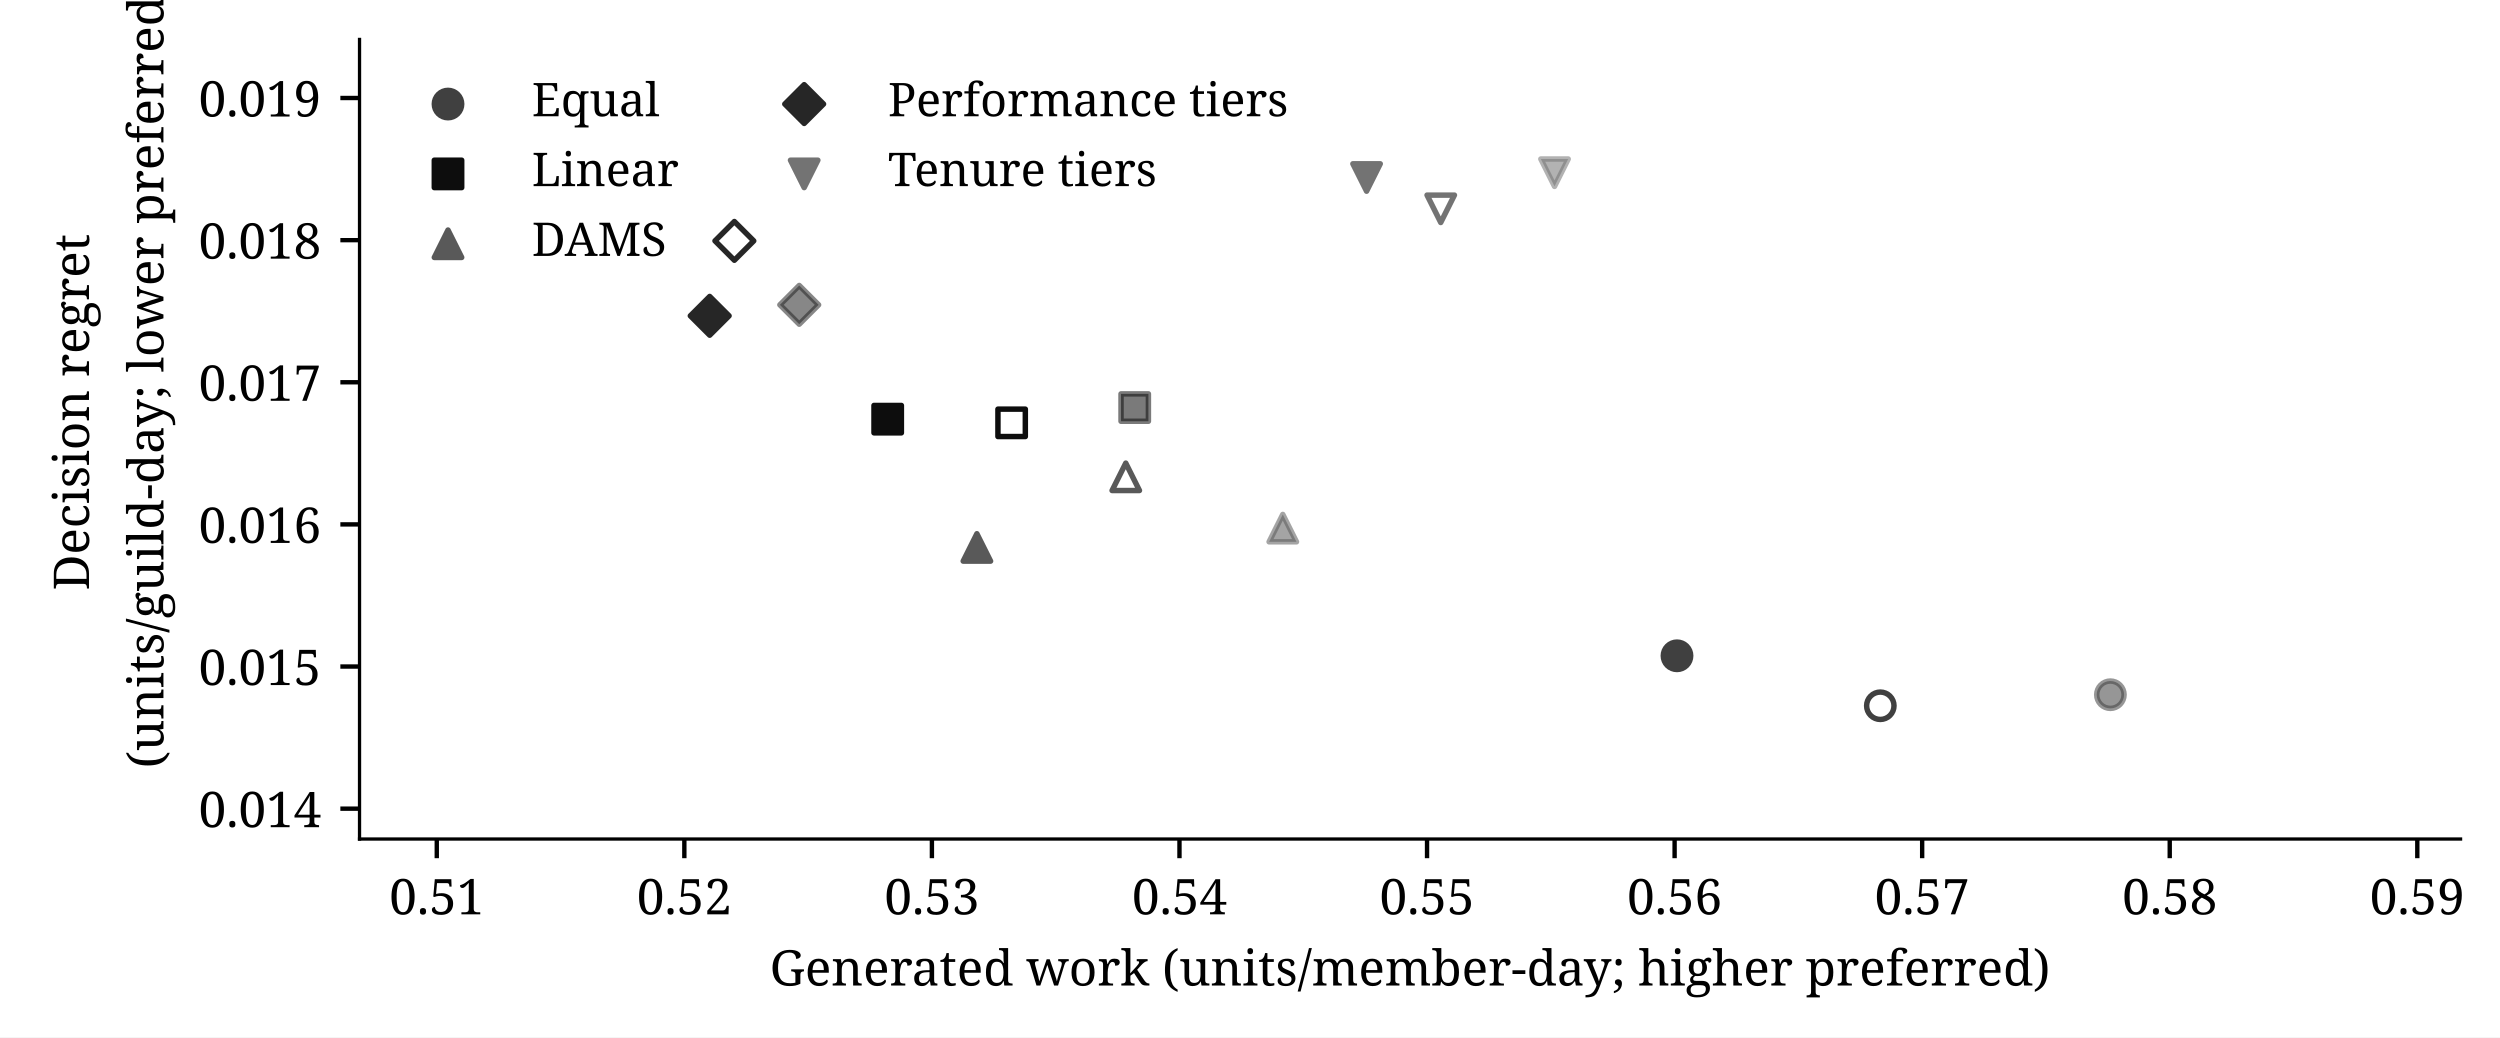
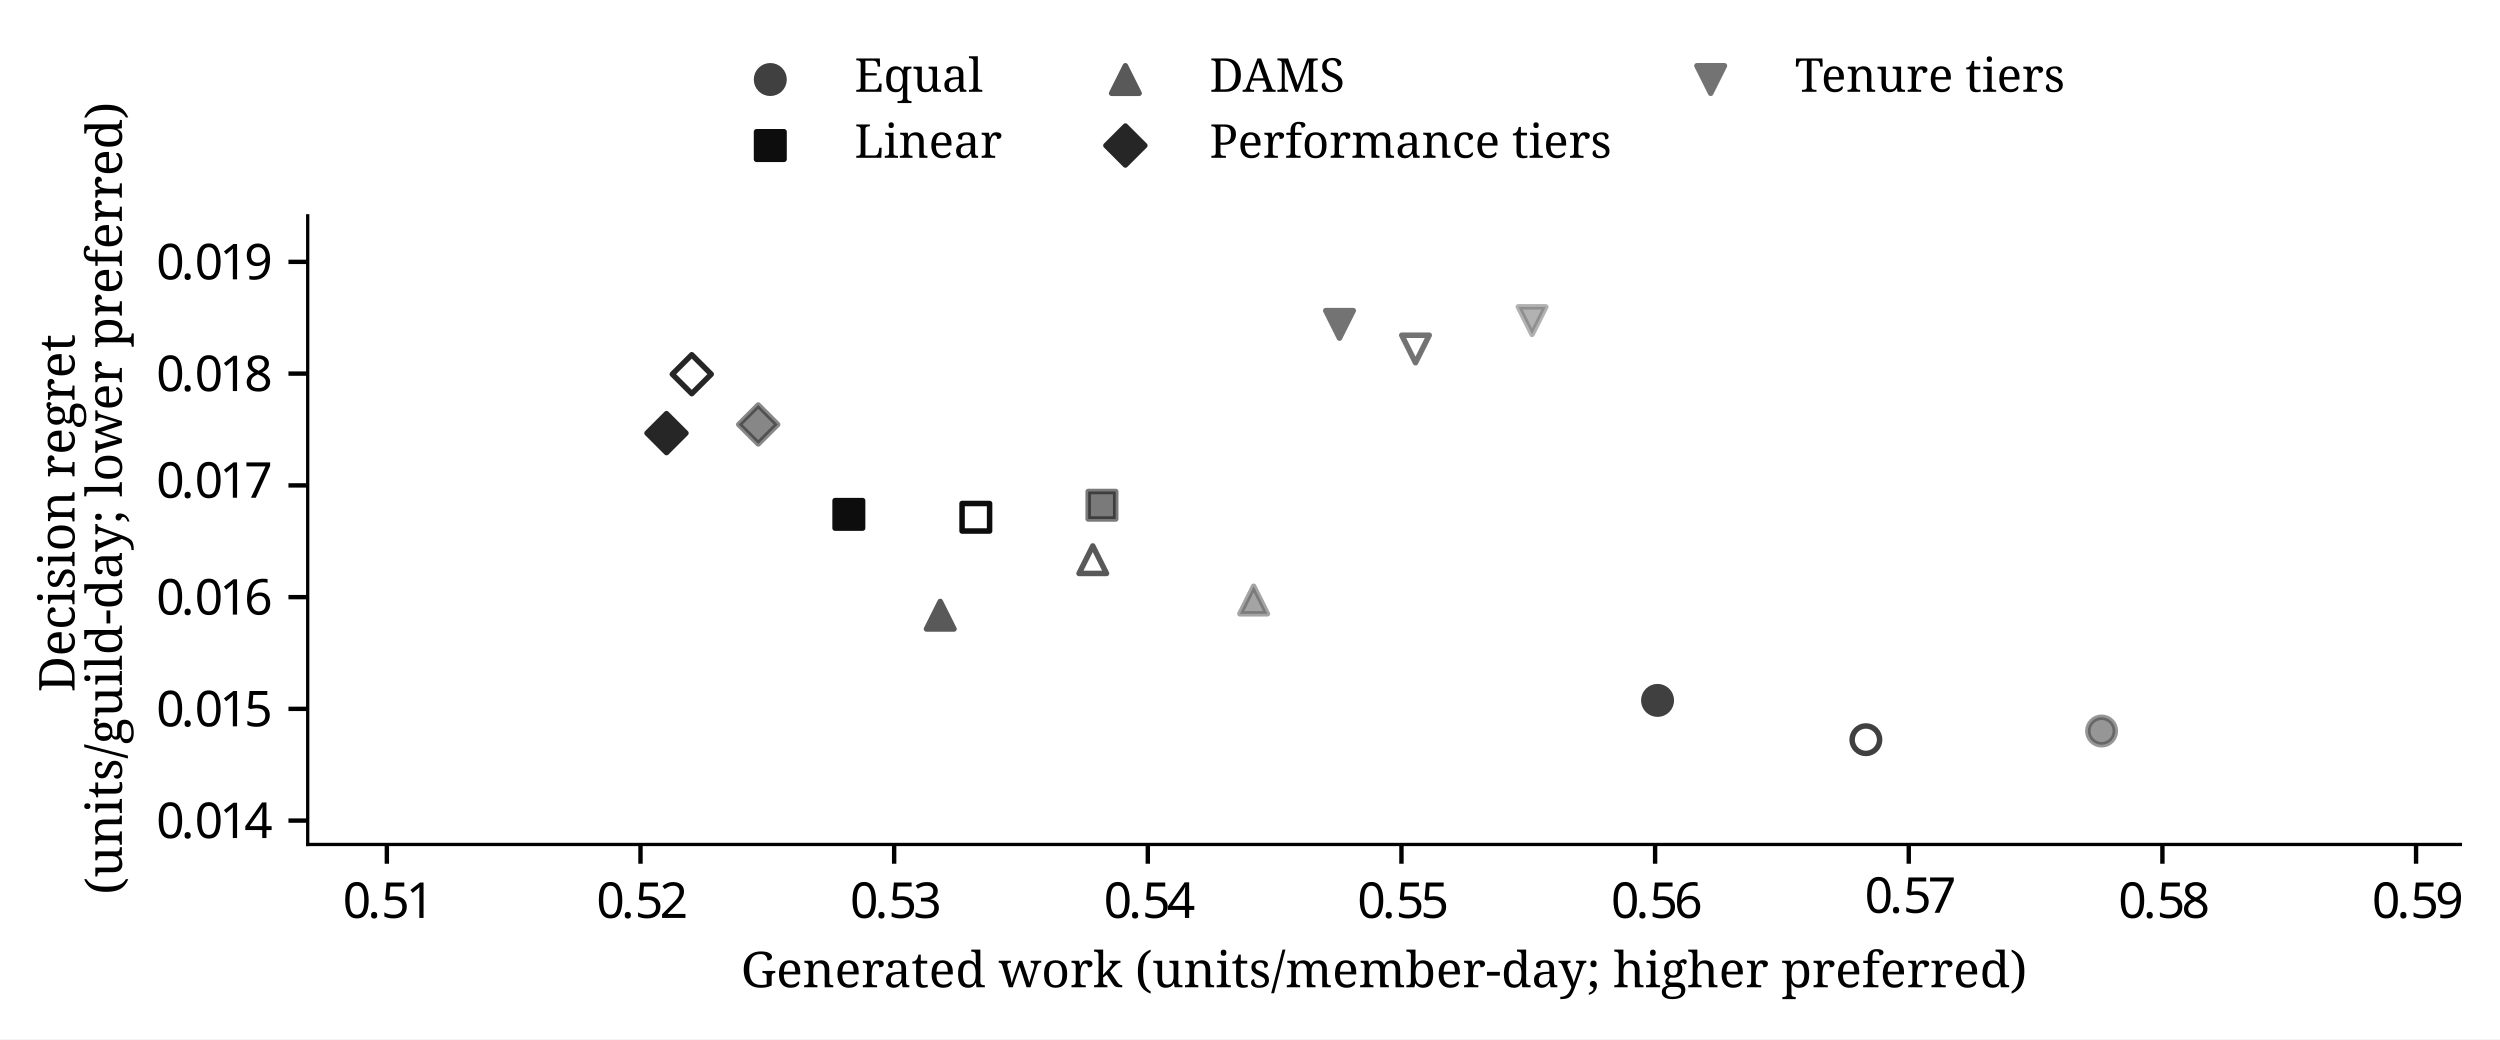
- <svg xmlns="http://www.w3.org/2000/svg" xmlns:xlink="http://www.w3.org/1999/xlink" width="456.363pt" height="189.36pt" viewBox="0 0 456.363 189.36" version="1.1">
+ <svg xmlns="http://www.w3.org/2000/svg" xmlns:xlink="http://www.w3.org/1999/xlink" width="454.339pt" height="188.87pt" viewBox="0 0 454.339 188.87" version="1.1">
  <defs>
    <style type="text/css">*{stroke-linejoin: round; stroke-linecap: butt}</style>
  </defs>
  <g id="figure_1">
    <g id="patch_1">
-       <path d="M 0 189.36  L 456.363 189.36  L 456.363 0  L 0 0  z " style="fill: #ffffff" />
+       <path d="M 0 188.87  L 454.339 188.87  L 454.339 0  L 0 0  z " style="fill: #ffffff" />
    </g>
    <g id="axes_1">
      <g id="patch_2">
-         <path d="M 65.63 153.16  L 449.163 153.16  L 449.163 7.2  L 65.63 7.2  z " style="fill: #ffffff" />
+         <path d="M 55.921 153.47  L 447.139 153.47  L 447.139 39.223  L 55.921 39.223  z " style="fill: #ffffff" />
      </g>
      <g id="PathCollection_1">
        <defs>
          <path id="mbaaa08e5f9" d="M 0 2.5  C 0.663 2.5 1.299 2.237 1.768 1.768  C 2.237 1.299 2.5 0.663 2.5 0  C 2.5 -0.663 2.237 -1.299 1.768 -1.768  C 1.299 -2.237 0.663 -2.5 0 -2.5  C -0.663 -2.5 -1.299 -2.237 -1.768 -1.768  C -2.237 -1.299 -2.5 -0.663 -2.5 0  C -2.5 0.663 -2.237 1.299 -1.768 1.768  C -1.299 2.237 -0.663 2.5 0 2.5  z " style="stroke: #404040" />
        </defs>
-         <g clip-path="url(#p86152da65e)">
-           <use xlink:href="#mbaaa08e5f9" x="306.127" y="119.712" style="fill: #404040; stroke: #404040" />
+         <g clip-path="url(#pe9824d176b)">
+           <use xlink:href="#mbaaa08e5f9" x="301.237" y="127.289" style="fill: #404040; stroke: #404040" />
        </g>
      </g>
      <g id="PathCollection_2">
-         <path d="M 343.242 131.333  C 343.906 131.333 344.541 131.07 345.01 130.601  C 345.479 130.132 345.742 129.496 345.742 128.833  C 345.742 128.17 345.479 127.534 345.01 127.066  C 344.541 126.597 343.906 126.333 343.242 126.333  C 342.579 126.333 341.944 126.597 341.475 127.066  C 341.006 127.534 340.742 128.17 340.742 128.833  C 340.742 129.496 341.006 130.132 341.475 130.601  C 341.944 131.07 342.579 131.333 343.242 131.333  L 343.242 131.333  z " clip-path="url(#p86152da65e)" style="fill: none; stroke: #404040" />
+         <path d="M 339.096 136.929  C 339.759 136.929 340.395 136.665 340.864 136.196  C 341.333 135.728 341.596 135.092 341.596 134.429  C 341.596 133.766 341.333 133.13 340.864 132.661  C 340.395 132.192 339.759 131.929 339.096 131.929  C 338.433 131.929 337.797 132.192 337.328 132.661  C 336.859 133.13 336.596 133.766 336.596 134.429  C 336.596 135.092 336.859 135.728 337.328 136.196  C 337.797 136.665 338.433 136.929 339.096 136.929  L 339.096 136.929  z " clip-path="url(#pe9824d176b)" style="fill: none; stroke: #404040" />
      </g>
      <g id="PathCollection_3">
        <defs>
          <path id="ma82c00f401" d="M 0 2.5  C 0.663 2.5 1.299 2.237 1.768 1.768  C 2.237 1.299 2.5 0.663 2.5 0  C 2.5 -0.663 2.237 -1.299 1.768 -1.768  C 1.299 -2.237 0.663 -2.5 0 -2.5  C -0.663 -2.5 -1.299 -2.237 -1.768 -1.768  C -2.237 -1.299 -2.5 -0.663 -2.5 0  C -2.5 0.663 -2.237 1.299 -1.768 1.768  C -1.299 2.237 -0.663 2.5 0 2.5  z " style="stroke: #404040; stroke-opacity: 0.55" />
        </defs>
-         <g clip-path="url(#p86152da65e)">
-           <use xlink:href="#ma82c00f401" x="385.241" y="126.817" style="fill: #404040; fill-opacity: 0.55; stroke: #404040; stroke-opacity: 0.55" />
+         <g clip-path="url(#pe9824d176b)">
+           <use xlink:href="#ma82c00f401" x="381.936" y="132.85" style="fill: #404040; fill-opacity: 0.55; stroke: #404040; stroke-opacity: 0.55" />
        </g>
      </g>
      <g id="PathCollection_4">
        <defs>
          <path id="m57286742a8" d="M -2.5 2.5  L 2.5 2.5  L 2.5 -2.5  L -2.5 -2.5  z " style="stroke: #0d0d0d" />
        </defs>
-         <g clip-path="url(#p86152da65e)">
-           <use xlink:href="#m57286742a8" x="162.043" y="76.513" style="fill: #0d0d0d; stroke: #0d0d0d" />
+         <g clip-path="url(#pe9824d176b)">
+           <use xlink:href="#m57286742a8" x="154.266" y="93.477" style="fill: #0d0d0d; stroke: #0d0d0d" />
        </g>
      </g>
      <g id="PathCollection_5">
-         <path d="M 182.169 79.689  L 187.169 79.689  L 187.169 74.689  L 182.169 74.689  L 182.169 79.689  z " clip-path="url(#p86152da65e)" style="fill: none; stroke: #0d0d0d" />
+         <path d="M 174.844 96.505  L 179.844 96.505  L 179.844 91.505  L 174.844 91.505  L 174.844 96.505  z " clip-path="url(#pe9824d176b)" style="fill: none; stroke: #0d0d0d" />
      </g>
      <g id="PathCollection_6">
        <defs>
          <path id="m9821dc2069" d="M -2.5 2.5  L 2.5 2.5  L 2.5 -2.5  L -2.5 -2.5  z " style="stroke: #0d0d0d; stroke-opacity: 0.55" />
        </defs>
-         <g clip-path="url(#p86152da65e)">
-           <use xlink:href="#m9821dc2069" x="207.137" y="74.399" style="fill: #0d0d0d; fill-opacity: 0.55; stroke: #0d0d0d; stroke-opacity: 0.55" />
+         <g clip-path="url(#pe9824d176b)">
+           <use xlink:href="#m9821dc2069" x="200.263" y="91.821" style="fill: #0d0d0d; fill-opacity: 0.55; stroke: #0d0d0d; stroke-opacity: 0.55" />
        </g>
      </g>
      <g id="PathCollection_7">
        <defs>
          <path id="m62e26e9aa5" d="M 0 -2.5  L -2.5 2.5  L 2.5 2.5  z " style="stroke: #595959" />
        </defs>
-         <g clip-path="url(#p86152da65e)">
-           <use xlink:href="#m62e26e9aa5" x="178.326" y="99.93" style="fill: #595959; stroke: #595959" />
+         <g clip-path="url(#pe9824d176b)">
+           <use xlink:href="#m62e26e9aa5" x="170.875" y="111.805" style="fill: #595959; stroke: #595959" />
        </g>
      </g>
      <g id="PathCollection_8">
-         <path d="M 205.504 84.54  L 203.004 89.54  L 208.004 89.54  L 205.504 84.54  z " clip-path="url(#p86152da65e)" style="fill: none; stroke: #595959" />
+         <path d="M 198.597 99.216  L 196.097 104.216  L 201.097 104.216  L 198.597 99.216  z " clip-path="url(#pe9824d176b)" style="fill: none; stroke: #595959" />
      </g>
      <g id="PathCollection_9">
        <defs>
          <path id="mea4a6ac7c4" d="M 0 -2.5  L -2.5 2.5  L 2.5 2.5  z " style="stroke: #595959; stroke-opacity: 0.55" />
        </defs>
-         <g clip-path="url(#p86152da65e)">
-           <use xlink:href="#mea4a6ac7c4" x="234.166" y="96.407" style="fill: #595959; fill-opacity: 0.55; stroke: #595959; stroke-opacity: 0.55" />
+         <g clip-path="url(#pe9824d176b)">
+           <use xlink:href="#mea4a6ac7c4" x="227.833" y="109.048" style="fill: #595959; fill-opacity: 0.55; stroke: #595959; stroke-opacity: 0.55" />
        </g>
      </g>
      <g id="PathCollection_10">
        <defs>
          <path id="m065d1dbfb0" d="M -0 3.536  L 3.536 0  L 0 -3.536  L -3.536 -0  z " style="stroke: #262626" />
        </defs>
-         <g clip-path="url(#p86152da65e)">
-           <use xlink:href="#m065d1dbfb0" x="129.552" y="57.652" style="fill: #262626; stroke: #262626" />
+         <g clip-path="url(#pe9824d176b)">
+           <use xlink:href="#m065d1dbfb0" x="121.124" y="78.714" style="fill: #262626; stroke: #262626" />
        </g>
      </g>
      <g id="PathCollection_11">
-         <path d="M 134.055 47.508  L 137.59 43.972  L 134.055 40.437  L 130.519 43.972  L 134.055 47.508  z " clip-path="url(#p86152da65e)" style="fill: none; stroke: #262626" />
+         <path d="M 125.717 71.541  L 129.252 68.006  L 125.717 64.47  L 122.181 68.006  L 125.717 71.541  z " clip-path="url(#pe9824d176b)" style="fill: none; stroke: #262626" />
      </g>
      <g id="PathCollection_12">
        <defs>
          <path id="m173d885ef8" d="M -0 3.536  L 3.536 0  L 0 -3.536  L -3.536 -0  z " style="stroke: #262626; stroke-opacity: 0.55" />
        </defs>
-         <g clip-path="url(#p86152da65e)">
-           <use xlink:href="#m173d885ef8" x="145.896" y="55.646" style="fill: #262626; fill-opacity: 0.55; stroke: #262626; stroke-opacity: 0.55" />
+         <g clip-path="url(#pe9824d176b)">
+           <use xlink:href="#m173d885ef8" x="137.795" y="77.143" style="fill: #262626; fill-opacity: 0.55; stroke: #262626; stroke-opacity: 0.55" />
        </g>
      </g>
      <g id="PathCollection_13">
        <defs>
          <path id="mf379f20592" d="M -0 2.5  L 2.5 -2.5  L -2.5 -2.5  z " style="stroke: #737373" />
        </defs>
-         <g clip-path="url(#p86152da65e)">
-           <use xlink:href="#mf379f20592" x="249.46" y="32.402" style="fill: #737373; stroke: #737373" />
+         <g clip-path="url(#pe9824d176b)">
+           <use xlink:href="#mf379f20592" x="243.434" y="58.95" style="fill: #737373; stroke: #737373" />
        </g>
      </g>
      <g id="PathCollection_14">
-         <path d="M 263 40.616  L 265.5 35.616  L 260.5 35.616  L 263 40.616  z " clip-path="url(#p86152da65e)" style="fill: none; stroke: #737373" />
+         <path d="M 257.245 65.922  L 259.745 60.922  L 254.745 60.922  L 257.245 65.922  z " clip-path="url(#pe9824d176b)" style="fill: none; stroke: #737373" />
      </g>
      <g id="PathCollection_15">
        <defs>
          <path id="m90d7c9868d" d="M -0 2.5  L 2.5 -2.5  L -2.5 -2.5  z " style="stroke: #737373; stroke-opacity: 0.55" />
        </defs>
-         <g clip-path="url(#p86152da65e)">
-           <use xlink:href="#m90d7c9868d" x="283.771" y="31.527" style="fill: #737373; fill-opacity: 0.55; stroke: #737373; stroke-opacity: 0.55" />
+         <g clip-path="url(#pe9824d176b)">
+           <use xlink:href="#m90d7c9868d" x="278.433" y="58.264" style="fill: #737373; fill-opacity: 0.55; stroke: #737373; stroke-opacity: 0.55" />
        </g>
      </g>
      <g id="PathCollection_16" />
      <g id="PathCollection_17" />
      <g id="PathCollection_18" />
      <g id="PathCollection_19" />
      <g id="PathCollection_20" />
      <g id="matplotlib.axis_1">
        <g id="xtick_1">
          <g id="line2d_1">
            <defs>
              <path id="md8807f1e3d" d="M 0 0  L 0 3.5  " style="stroke: #000000; stroke-width: 0.8" />
            </defs>
            <g>
-               <use xlink:href="#md8807f1e3d" x="79.731" y="153.16" style="stroke: #000000; stroke-width: 0.8" />
+               <use xlink:href="#md8807f1e3d" x="70.304" y="153.47" style="stroke: #000000; stroke-width: 0.8" />
            </g>
          </g>
          <g id="text_1">
-             <text style="font-size: 9px; font-family: 'STIXGeneral', serif; text-anchor: middle" x="79.731" y="166.91" transform="rotate(-0 79.7313 166.91)">0.51</text>
+             <g transform="translate(62.29442 166.8153)">
+               <text>
+                 <tspan x="0" y="-0" style="font-size: 9px; font-family: 'cmr10'">0</tspan>
+                 <tspan x="4.5" y="-0" style="font-size: 9px; font-family: 'cmr10'">.</tspan>
+                 <tspan x="6.992" y="-0" style="font-size: 9px; font-family: 'cmr10'">5</tspan>
+                 <tspan x="11.492" y="-0" style="font-size: 9px; font-family: 'cmr10'">1</tspan>
+               </text>
+             </g>
          </g>
        </g>
        <g id="xtick_2">
          <g id="line2d_2">
            <g>
-               <use xlink:href="#md8807f1e3d" x="124.923" y="153.16" style="stroke: #000000; stroke-width: 0.8" />
+               <use xlink:href="#md8807f1e3d" x="116.402" y="153.47" style="stroke: #000000; stroke-width: 0.8" />
            </g>
          </g>
          <g id="text_2">
-             <text style="font-size: 9px; font-family: 'STIXGeneral', serif; text-anchor: middle" x="124.923" y="166.91" transform="rotate(-0 124.9232 166.91)">0.52</text>
+             <g transform="translate(108.3919 166.8153)">
+               <text>
+                 <tspan x="0" y="-0" style="font-size: 9px; font-family: 'cmr10'">0</tspan>
+                 <tspan x="4.5" y="-0" style="font-size: 9px; font-family: 'cmr10'">.</tspan>
+                 <tspan x="6.992" y="-0" style="font-size: 9px; font-family: 'cmr10'">5</tspan>
+                 <tspan x="11.492" y="-0" style="font-size: 9px; font-family: 'cmr10'">2</tspan>
+               </text>
+             </g>
          </g>
        </g>
        <g id="xtick_3">
          <g id="line2d_3">
            <g>
-               <use xlink:href="#md8807f1e3d" x="170.115" y="153.16" style="stroke: #000000; stroke-width: 0.8" />
+               <use xlink:href="#md8807f1e3d" x="162.499" y="153.47" style="stroke: #000000; stroke-width: 0.8" />
            </g>
          </g>
          <g id="text_3">
-             <text style="font-size: 9px; font-family: 'STIXGeneral', serif; text-anchor: middle" x="170.115" y="166.91" transform="rotate(-0 170.115 166.91)">0.53</text>
+             <g transform="translate(154.4893 166.8153)">
+               <text>
+                 <tspan x="0" y="-0" style="font-size: 9px; font-family: 'cmr10'">0</tspan>
+                 <tspan x="4.5" y="-0" style="font-size: 9px; font-family: 'cmr10'">.</tspan>
+                 <tspan x="6.992" y="-0" style="font-size: 9px; font-family: 'cmr10'">5</tspan>
+                 <tspan x="11.492" y="-0" style="font-size: 9px; font-family: 'cmr10'">3</tspan>
+               </text>
+             </g>
          </g>
        </g>
        <g id="xtick_4">
          <g id="line2d_4">
            <g>
-               <use xlink:href="#md8807f1e3d" x="215.307" y="153.16" style="stroke: #000000; stroke-width: 0.8" />
+               <use xlink:href="#md8807f1e3d" x="208.597" y="153.47" style="stroke: #000000; stroke-width: 0.8" />
            </g>
          </g>
          <g id="text_4">
-             <text style="font-size: 9px; font-family: 'STIXGeneral', serif; text-anchor: middle" x="215.307" y="166.91" transform="rotate(-0 215.3069 166.91)">0.54</text>
+             <g transform="translate(200.5868 166.8153)">
+               <text>
+                 <tspan x="0" y="-0" style="font-size: 9px; font-family: 'cmr10'">0</tspan>
+                 <tspan x="4.5" y="-0" style="font-size: 9px; font-family: 'cmr10'">.</tspan>
+                 <tspan x="6.992" y="-0" style="font-size: 9px; font-family: 'cmr10'">5</tspan>
+                 <tspan x="11.492" y="-0" style="font-size: 9px; font-family: 'cmr10'">4</tspan>
+               </text>
+             </g>
          </g>
        </g>
        <g id="xtick_5">
          <g id="line2d_5">
            <g>
-               <use xlink:href="#md8807f1e3d" x="260.499" y="153.16" style="stroke: #000000; stroke-width: 0.8" />
+               <use xlink:href="#md8807f1e3d" x="254.694" y="153.47" style="stroke: #000000; stroke-width: 0.8" />
            </g>
          </g>
          <g id="text_5">
-             <text style="font-size: 9px; font-family: 'STIXGeneral', serif; text-anchor: middle" x="260.499" y="166.91" transform="rotate(-0 260.4987 166.91)">0.55</text>
+             <g transform="translate(246.6842 166.8153)">
+               <text>
+                 <tspan x="0" y="-0" style="font-size: 9px; font-family: 'cmr10'">0</tspan>
+                 <tspan x="4.5" y="-0" style="font-size: 9px; font-family: 'cmr10'">.</tspan>
+                 <tspan x="6.992" y="-0" style="font-size: 9px; font-family: 'cmr10'">5</tspan>
+                 <tspan x="11.492" y="-0" style="font-size: 9px; font-family: 'cmr10'">5</tspan>
+               </text>
+             </g>
          </g>
        </g>
        <g id="xtick_6">
          <g id="line2d_6">
            <g>
-               <use xlink:href="#md8807f1e3d" x="305.691" y="153.16" style="stroke: #000000; stroke-width: 0.8" />
+               <use xlink:href="#md8807f1e3d" x="300.792" y="153.47" style="stroke: #000000; stroke-width: 0.8" />
            </g>
          </g>
          <g id="text_6">
-             <text style="font-size: 9px; font-family: 'STIXGeneral', serif; text-anchor: middle" x="305.691" y="166.91" transform="rotate(-0 305.6906 166.91)">0.56</text>
+             <g transform="translate(292.7817 166.8153)">
+               <text>
+                 <tspan x="0" y="-0" style="font-size: 9px; font-family: 'cmr10'">0</tspan>
+                 <tspan x="4.5" y="-0" style="font-size: 9px; font-family: 'cmr10'">.</tspan>
+                 <tspan x="6.992" y="-0" style="font-size: 9px; font-family: 'cmr10'">5</tspan>
+                 <tspan x="11.492" y="-0" style="font-size: 9px; font-family: 'cmr10'">6</tspan>
+               </text>
+             </g>
          </g>
        </g>
        <g id="xtick_7">
          <g id="line2d_7">
            <g>
-               <use xlink:href="#md8807f1e3d" x="350.882" y="153.16" style="stroke: #000000; stroke-width: 0.8" />
+               <use xlink:href="#md8807f1e3d" x="346.889" y="153.47" style="stroke: #000000; stroke-width: 0.8" />
            </g>
          </g>
          <g id="text_7">
-             <text style="font-size: 9px; font-family: 'STIXGeneral', serif; text-anchor: middle" x="350.882" y="166.91" transform="rotate(-0 350.8825 166.91)">0.57</text>
+             <g transform="translate(338.8791 166.8153)">
+               <text>
+                 <tspan x="0" y="-0.922" style="font-size: 9px; font-family: 'cmr10'">0</tspan>
+                 <tspan x="4.5" y="-0.922" style="font-size: 9px; font-family: 'cmr10'">.</tspan>
+                 <tspan x="6.992" y="-0.922" style="font-size: 9px; font-family: 'cmr10'">5</tspan>
+                 <tspan x="11.492" y="-0.922" style="font-size: 9px; font-family: 'cmr10'">7</tspan>
+               </text>
+             </g>
          </g>
        </g>
        <g id="xtick_8">
          <g id="line2d_8">
            <g>
-               <use xlink:href="#md8807f1e3d" x="396.074" y="153.16" style="stroke: #000000; stroke-width: 0.8" />
+               <use xlink:href="#md8807f1e3d" x="392.987" y="153.47" style="stroke: #000000; stroke-width: 0.8" />
            </g>
          </g>
          <g id="text_8">
-             <text style="font-size: 9px; font-family: 'STIXGeneral', serif; text-anchor: middle" x="396.074" y="166.91" transform="rotate(-0 396.0743 166.91)">0.58</text>
+             <g transform="translate(384.9765 166.8153)">
+               <text>
+                 <tspan x="0" y="-0" style="font-size: 9px; font-family: 'cmr10'">0</tspan>
+                 <tspan x="4.5" y="-0" style="font-size: 9px; font-family: 'cmr10'">.</tspan>
+                 <tspan x="6.992" y="-0" style="font-size: 9px; font-family: 'cmr10'">5</tspan>
+                 <tspan x="11.492" y="-0" style="font-size: 9px; font-family: 'cmr10'">8</tspan>
+               </text>
+             </g>
          </g>
        </g>
        <g id="xtick_9">
          <g id="line2d_9">
            <g>
-               <use xlink:href="#md8807f1e3d" x="441.266" y="153.16" style="stroke: #000000; stroke-width: 0.8" />
+               <use xlink:href="#md8807f1e3d" x="439.084" y="153.47" style="stroke: #000000; stroke-width: 0.8" />
            </g>
          </g>
          <g id="text_9">
-             <text style="font-size: 9px; font-family: 'STIXGeneral', serif; text-anchor: middle" x="441.266" y="166.91" transform="rotate(-0 441.2662 166.91)">0.59</text>
+             <g transform="translate(431.074 166.8153)">
+               <text>
+                 <tspan x="0" y="-0" style="font-size: 9px; font-family: 'cmr10'">0</tspan>
+                 <tspan x="4.5" y="-0" style="font-size: 9px; font-family: 'cmr10'">.</tspan>
+                 <tspan x="6.992" y="-0" style="font-size: 9px; font-family: 'cmr10'">5</tspan>
+                 <tspan x="11.492" y="-0" style="font-size: 9px; font-family: 'cmr10'">9</tspan>
+               </text>
+             </g>
          </g>
        </g>
        <g id="text_10">
-           <text style="font-size: 9px; font-family: 'STIXGeneral', serif; text-anchor: middle" x="257.396" y="179.91" transform="rotate(-0 257.3964 179.91)">Generated work (units/member-day; higher preferred)</text>
+           <text style="font-size: 9px; font-family: 'cmr10', serif; text-anchor: middle" x="251.53" y="179.42" transform="rotate(-0 251.5297 179.4198)">Generated work (units/member-day; higher preferred)</text>
        </g>
      </g>
      <g id="matplotlib.axis_2">
        <g id="ytick_1">
          <g id="line2d_10">
            <defs>
              <path id="ma8b4d1e9b7" d="M 0 0  L -3.5 0  " style="stroke: #000000; stroke-width: 0.8" />
            </defs>
            <g>
-               <use xlink:href="#ma8b4d1e9b7" x="65.63" y="147.621" style="stroke: #000000; stroke-width: 0.8" />
+               <use xlink:href="#ma8b4d1e9b7" x="55.921" y="149.134" style="stroke: #000000; stroke-width: 0.8" />
            </g>
          </g>
          <g id="text_11">
-             <text style="font-size: 9px; font-family: 'STIXGeneral', serif; text-anchor: end" x="58.63" y="150.996" transform="rotate(-0 58.63 150.9963)">0.014</text>
+             <g transform="translate(28.40055 152.3072)">
+               <text>
+                 <tspan x="0" y="-0" style="font-size: 9px; font-family: 'cmr10'">0</tspan>
+                 <tspan x="4.5" y="-0" style="font-size: 9px; font-family: 'cmr10'">.</tspan>
+                 <tspan x="6.992" y="-0" style="font-size: 9px; font-family: 'cmr10'">0</tspan>
+                 <tspan x="11.492" y="-0" style="font-size: 9px; font-family: 'cmr10'">1</tspan>
+                 <tspan x="15.992" y="-0" style="font-size: 9px; font-family: 'cmr10'">4</tspan>
+               </text>
+             </g>
          </g>
        </g>
        <g id="ytick_2">
          <g id="line2d_11">
            <g>
-               <use xlink:href="#ma8b4d1e9b7" x="65.63" y="121.676" style="stroke: #000000; stroke-width: 0.8" />
+               <use xlink:href="#ma8b4d1e9b7" x="55.921" y="128.826" style="stroke: #000000; stroke-width: 0.8" />
            </g>
          </g>
          <g id="text_12">
-             <text style="font-size: 9px; font-family: 'STIXGeneral', serif; text-anchor: end" x="58.63" y="125.051" transform="rotate(-0 58.63 125.0509)">0.015</text>
+             <g transform="translate(28.40055 131.9991)">
+               <text>
+                 <tspan x="0" y="-0" style="font-size: 9px; font-family: 'cmr10'">0</tspan>
+                 <tspan x="4.5" y="-0" style="font-size: 9px; font-family: 'cmr10'">.</tspan>
+                 <tspan x="6.992" y="-0" style="font-size: 9px; font-family: 'cmr10'">0</tspan>
+                 <tspan x="11.492" y="-0" style="font-size: 9px; font-family: 'cmr10'">1</tspan>
+                 <tspan x="15.992" y="-0" style="font-size: 9px; font-family: 'cmr10'">5</tspan>
+               </text>
+             </g>
          </g>
        </g>
        <g id="ytick_3">
          <g id="line2d_12">
            <g>
-               <use xlink:href="#ma8b4d1e9b7" x="65.63" y="95.73" style="stroke: #000000; stroke-width: 0.8" />
+               <use xlink:href="#ma8b4d1e9b7" x="55.921" y="108.518" style="stroke: #000000; stroke-width: 0.8" />
            </g>
          </g>
          <g id="text_13">
-             <text style="font-size: 9px; font-family: 'STIXGeneral', serif; text-anchor: end" x="58.63" y="99.105" transform="rotate(-0 58.63 99.10546)">0.016</text>
+             <g transform="translate(28.40055 111.6911)">
+               <text>
+                 <tspan x="0" y="-0" style="font-size: 9px; font-family: 'cmr10'">0</tspan>
+                 <tspan x="4.5" y="-0" style="font-size: 9px; font-family: 'cmr10'">.</tspan>
+                 <tspan x="6.992" y="-0" style="font-size: 9px; font-family: 'cmr10'">0</tspan>
+                 <tspan x="11.492" y="-0" style="font-size: 9px; font-family: 'cmr10'">1</tspan>
+                 <tspan x="15.992" y="-0" style="font-size: 9px; font-family: 'cmr10'">6</tspan>
+               </text>
+             </g>
          </g>
        </g>
        <g id="ytick_4">
          <g id="line2d_13">
            <g>
-               <use xlink:href="#ma8b4d1e9b7" x="65.63" y="69.785" style="stroke: #000000; stroke-width: 0.8" />
+               <use xlink:href="#ma8b4d1e9b7" x="55.921" y="88.21" style="stroke: #000000; stroke-width: 0.8" />
            </g>
          </g>
          <g id="text_14">
-             <text style="font-size: 9px; font-family: 'STIXGeneral', serif; text-anchor: end" x="58.63" y="73.16" transform="rotate(-0 58.63 73.16004)">0.017</text>
+             <g transform="translate(28.40055 91.38298)">
+               <text>
+                 <tspan x="0" y="-0.922" style="font-size: 9px; font-family: 'cmr10'">0</tspan>
+                 <tspan x="4.5" y="-0.922" style="font-size: 9px; font-family: 'cmr10'">.</tspan>
+                 <tspan x="6.992" y="-0.922" style="font-size: 9px; font-family: 'cmr10'">0</tspan>
+                 <tspan x="11.492" y="-0.922" style="font-size: 9px; font-family: 'cmr10'">1</tspan>
+                 <tspan x="15.992" y="-0.922" style="font-size: 9px; font-family: 'cmr10'">7</tspan>
+               </text>
+             </g>
          </g>
        </g>
        <g id="ytick_5">
          <g id="line2d_14">
            <g>
-               <use xlink:href="#ma8b4d1e9b7" x="65.63" y="43.84" style="stroke: #000000; stroke-width: 0.8" />
+               <use xlink:href="#ma8b4d1e9b7" x="55.921" y="67.902" style="stroke: #000000; stroke-width: 0.8" />
            </g>
          </g>
          <g id="text_15">
-             <text style="font-size: 9px; font-family: 'STIXGeneral', serif; text-anchor: end" x="58.63" y="47.215" transform="rotate(-0 58.63 47.21462)">0.018</text>
+             <g transform="translate(28.40055 71.0749)">
+               <text>
+                 <tspan x="0" y="-0" style="font-size: 9px; font-family: 'cmr10'">0</tspan>
+                 <tspan x="4.5" y="-0" style="font-size: 9px; font-family: 'cmr10'">.</tspan>
+                 <tspan x="6.992" y="-0" style="font-size: 9px; font-family: 'cmr10'">0</tspan>
+                 <tspan x="11.492" y="-0" style="font-size: 9px; font-family: 'cmr10'">1</tspan>
+                 <tspan x="15.992" y="-0" style="font-size: 9px; font-family: 'cmr10'">8</tspan>
+               </text>
+             </g>
          </g>
        </g>
        <g id="ytick_6">
          <g id="line2d_15">
            <g>
-               <use xlink:href="#ma8b4d1e9b7" x="65.63" y="17.894" style="stroke: #000000; stroke-width: 0.8" />
+               <use xlink:href="#ma8b4d1e9b7" x="55.921" y="47.594" style="stroke: #000000; stroke-width: 0.8" />
            </g>
          </g>
          <g id="text_16">
-             <text style="font-size: 9px; font-family: 'STIXGeneral', serif; text-anchor: end" x="58.63" y="21.269" transform="rotate(-0 58.63 21.2692)">0.019</text>
+             <g transform="translate(28.40055 50.76681)">
+               <text>
+                 <tspan x="0" y="-0" style="font-size: 9px; font-family: 'cmr10'">0</tspan>
+                 <tspan x="4.5" y="-0" style="font-size: 9px; font-family: 'cmr10'">.</tspan>
+                 <tspan x="6.992" y="-0" style="font-size: 9px; font-family: 'cmr10'">0</tspan>
+                 <tspan x="11.492" y="-0" style="font-size: 9px; font-family: 'cmr10'">1</tspan>
+                 <tspan x="15.992" y="-0" style="font-size: 9px; font-family: 'cmr10'">9</tspan>
+               </text>
+             </g>
          </g>
        </g>
        <g id="text_17">
-           <text style="font-size: 9px; font-family: 'STIXGeneral', serif" transform="translate(16.245 107.7833) rotate(-90)">Decision regret</text>
-           <text style="font-size: 9px; font-family: 'STIXGeneral', serif" transform="translate(29.835 140.2445) rotate(-90)">(units/guild-day; lower preferred)</text>
+           <text style="font-size: 9px; font-family: 'cmr10', serif" transform="translate(13.5457 125.799) rotate(-90)">Decision regret</text>
+           <text style="font-size: 9px; font-family: 'cmr10', serif" transform="translate(22.15055 162.5956) rotate(-90)">(units/guild-day; lower preferred)</text>
        </g>
      </g>
      <g id="patch_3">
-         <path d="M 65.63 153.16  L 65.63 7.2  " style="fill: none; stroke: #000000; stroke-width: 0.6; stroke-linejoin: miter; stroke-linecap: square" />
+         <path d="M 55.921 153.47  L 55.921 39.223  " style="fill: none; stroke: #000000; stroke-width: 0.6; stroke-linejoin: miter; stroke-linecap: square" />
      </g>
      <g id="patch_4">
-         <path d="M 65.63 153.16  L 449.163 153.16  " style="fill: none; stroke: #000000; stroke-width: 0.6; stroke-linejoin: miter; stroke-linecap: square" />
+         <path d="M 55.921 153.47  L 447.139 153.47  " style="fill: none; stroke: #000000; stroke-width: 0.6; stroke-linejoin: miter; stroke-linecap: square" />
      </g>
      <g id="legend_1">
        <g id="PathCollection_21">
          <g>
-             <use xlink:href="#mbaaa08e5f9" x="81.78" y="18.994" style="fill: #404040; stroke: #404040" />
+             <use xlink:href="#mbaaa08e5f9" x="139.989" y="14.453" style="fill: #404040; stroke: #404040" />
          </g>
        </g>
        <g id="text_18">
-           <text style="font-size: 8.5px; font-family: 'STIXGeneral', serif; text-anchor: start" x="97.08" y="21.225" transform="rotate(-0 97.08 21.225)">Equal</text>
+           <text style="font-size: 8.5px; font-family: 'cmr10', serif; text-anchor: start" x="155.289" y="16.684" transform="rotate(-0 155.2891 16.68414)">Equal</text>
        </g>
        <g id="PathCollection_22">
          <g>
-             <use xlink:href="#m57286742a8" x="81.78" y="31.744" style="fill: #0d0d0d; stroke: #0d0d0d" />
+             <use xlink:href="#m57286742a8" x="139.989" y="26.448" style="fill: #0d0d0d; stroke: #0d0d0d" />
          </g>
        </g>
        <g id="text_19">
-           <text style="font-size: 8.5px; font-family: 'STIXGeneral', serif; text-anchor: start" x="97.08" y="33.975" transform="rotate(-0 97.08 33.975)">Linear</text>
+           <text style="font-size: 8.5px; font-family: 'cmr10', serif; text-anchor: start" x="155.289" y="28.679" transform="rotate(-0 155.2891 28.67877)">Linear</text>
        </g>
        <g id="PathCollection_23">
          <g>
-             <use xlink:href="#m62e26e9aa5" x="81.78" y="44.494" style="fill: #595959; stroke: #595959" />
+             <use xlink:href="#m62e26e9aa5" x="204.521" y="14.453" style="fill: #595959; stroke: #595959" />
          </g>
        </g>
        <g id="text_20">
-           <text style="font-size: 8.5px; font-family: 'STIXGeneral', serif; text-anchor: start" x="97.08" y="46.725" transform="rotate(-0 97.08 46.725)">DAMS</text>
+           <text style="font-size: 8.5px; font-family: 'cmr10', serif; text-anchor: start" x="219.821" y="16.684" transform="rotate(-0 219.8214 16.68414)">DAMS</text>
        </g>
        <g id="PathCollection_24">
          <g>
-             <use xlink:href="#m065d1dbfb0" x="146.797" y="18.994" style="fill: #262626; stroke: #262626" />
+             <use xlink:href="#m065d1dbfb0" x="204.521" y="26.448" style="fill: #262626; stroke: #262626" />
          </g>
        </g>
        <g id="text_21">
-           <text style="font-size: 8.5px; font-family: 'STIXGeneral', serif; text-anchor: start" x="162.097" y="21.225" transform="rotate(-0 162.097 21.225)">Performance tiers</text>
+           <text style="font-size: 8.5px; font-family: 'cmr10', serif; text-anchor: start" x="219.821" y="28.679" transform="rotate(-0 219.8214 28.67943)">Performance tiers</text>
        </g>
        <g id="PathCollection_25">
          <g>
-             <use xlink:href="#mf379f20592" x="146.797" y="31.744" style="fill: #737373; stroke: #737373" />
+             <use xlink:href="#mf379f20592" x="310.894" y="14.453" style="fill: #737373; stroke: #737373" />
          </g>
        </g>
        <g id="text_22">
-           <text style="font-size: 8.5px; font-family: 'STIXGeneral', serif; text-anchor: start" x="162.097" y="33.975" transform="rotate(-0 162.097 33.975)">Tenure tiers</text>
+           <text style="font-size: 8.5px; font-family: 'cmr10', serif; text-anchor: start" x="326.194" y="16.684" transform="rotate(-0 326.1936 16.68414)">Tenure tiers</text>
        </g>
      </g>
    </g>
  </g>
  <defs>
-     <clipPath id="p86152da65e">
-       <rect x="65.63" y="7.2" width="383.533" height="145.96" />
+     <clipPath id="pe9824d176b">
+       <rect x="55.921" y="39.223" width="391.218" height="114.246" />
    </clipPath>
  </defs>
</svg>
